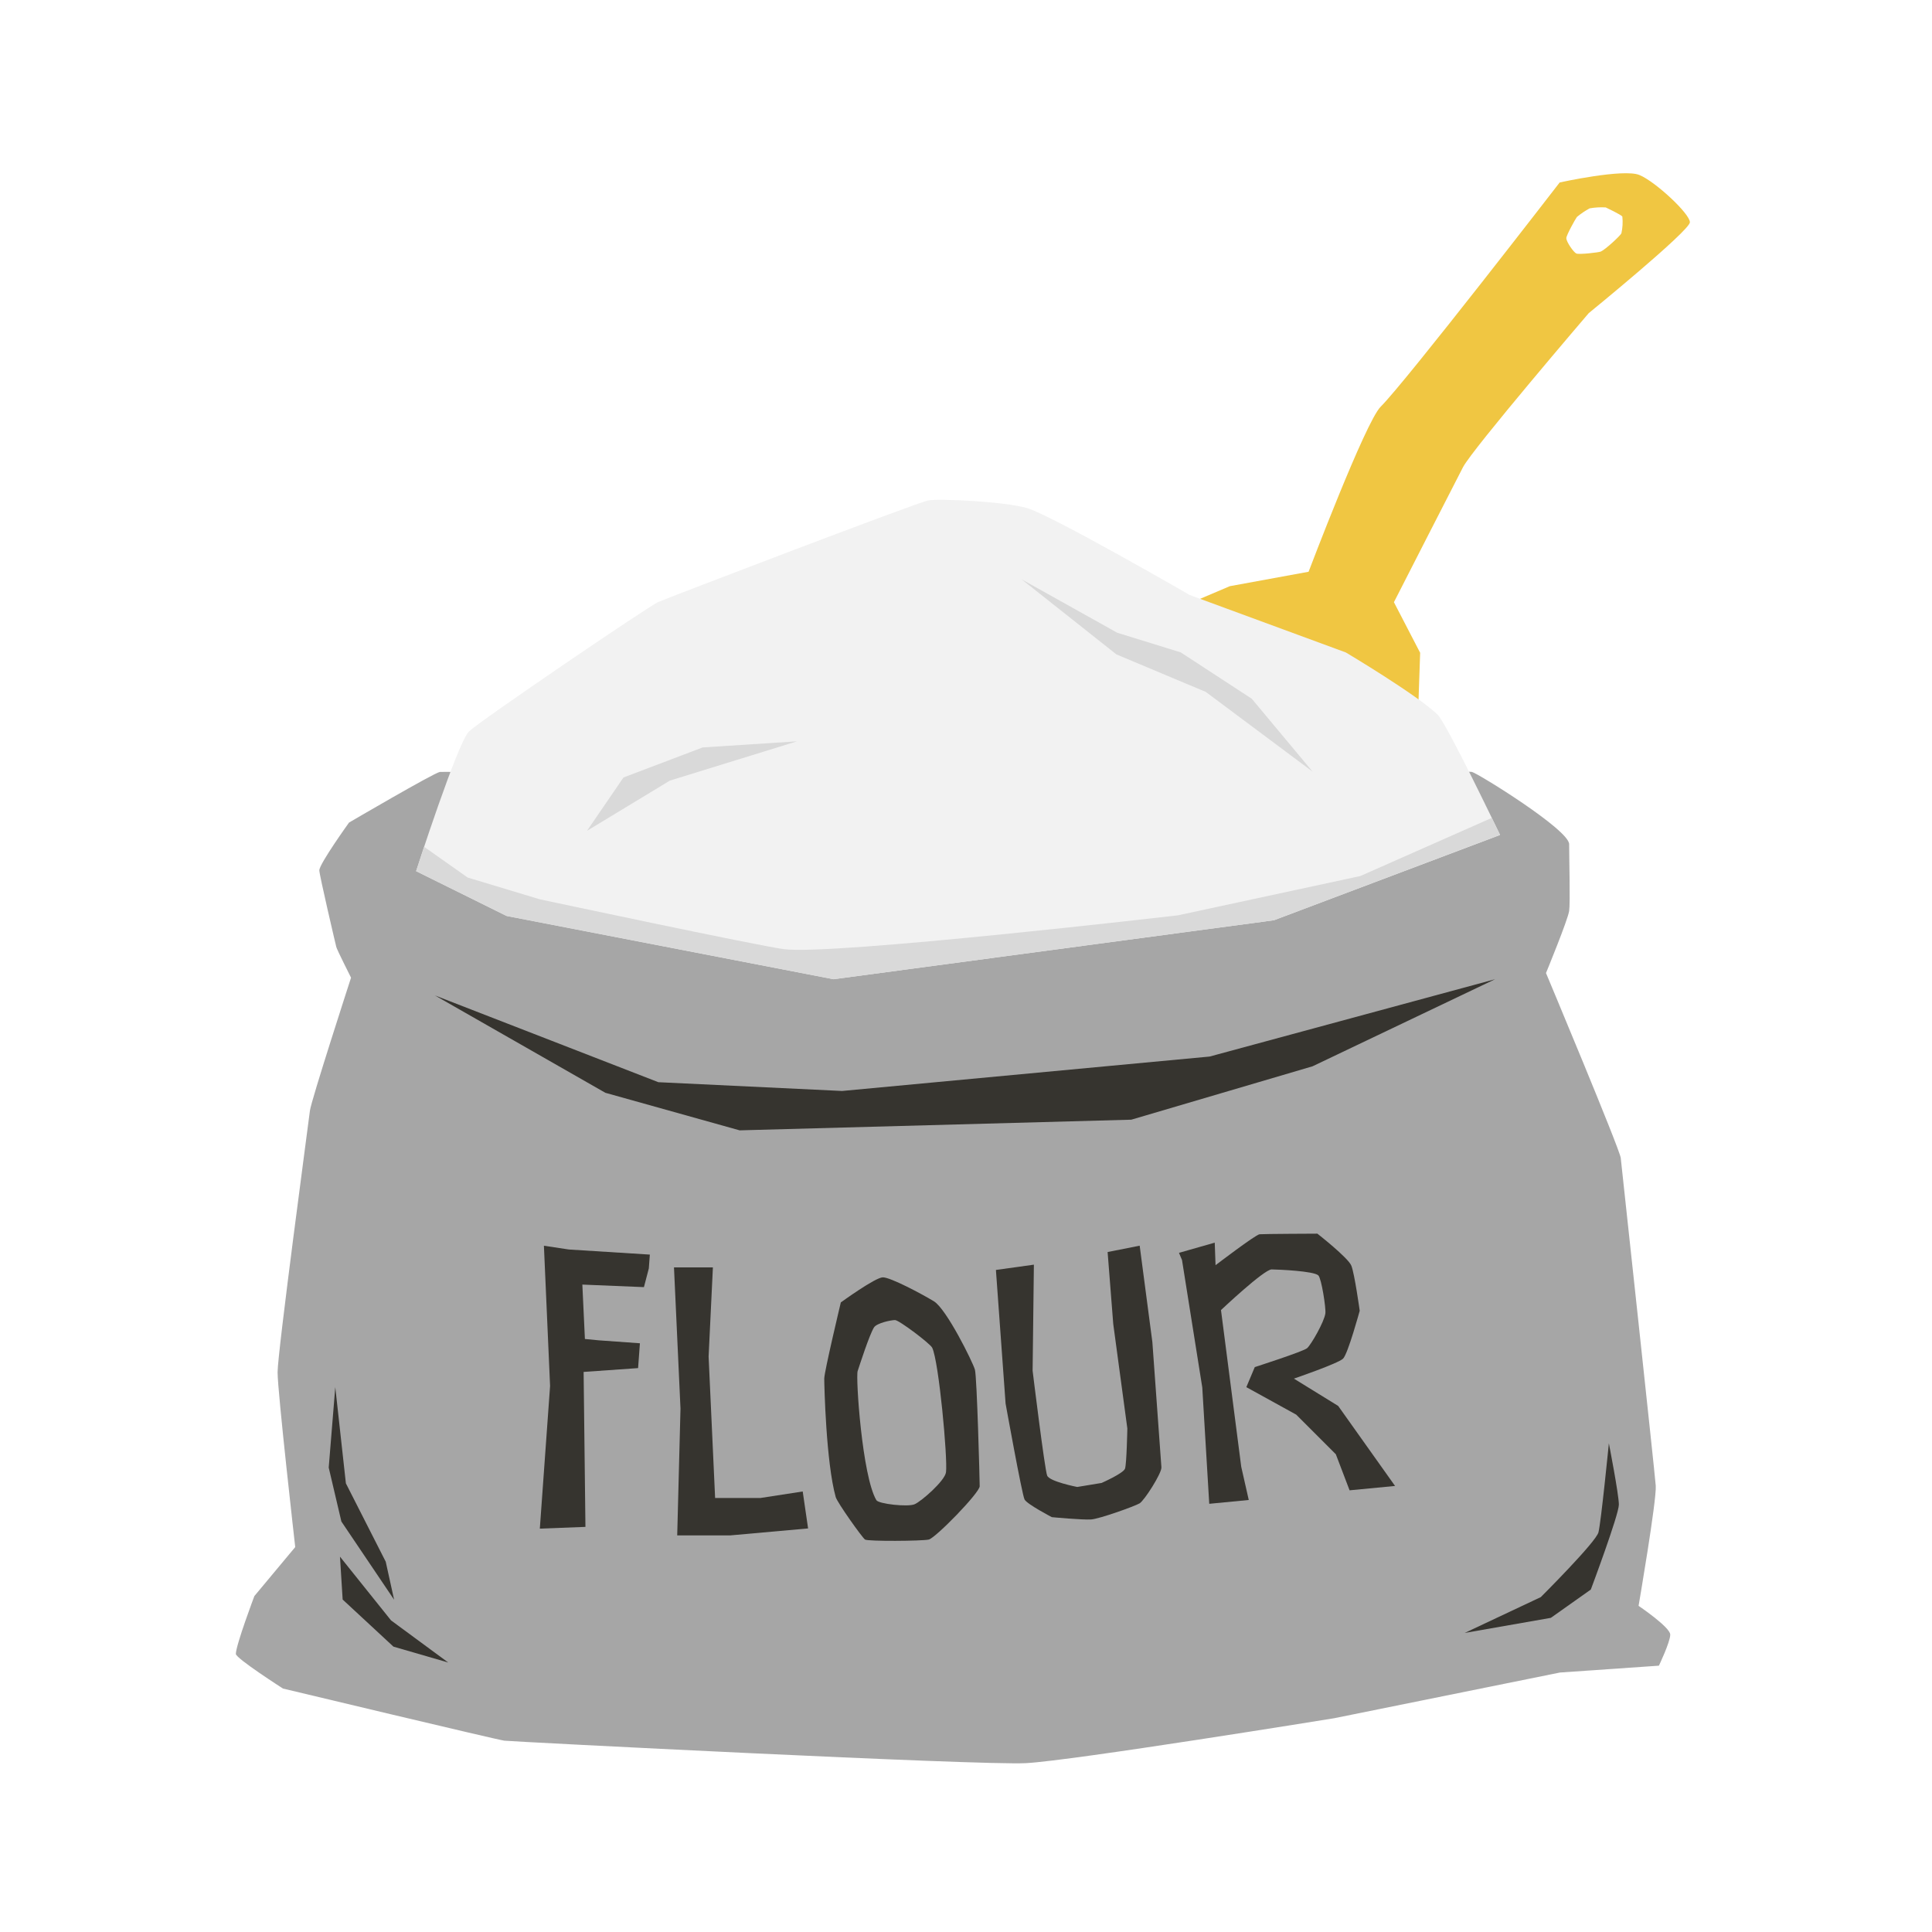
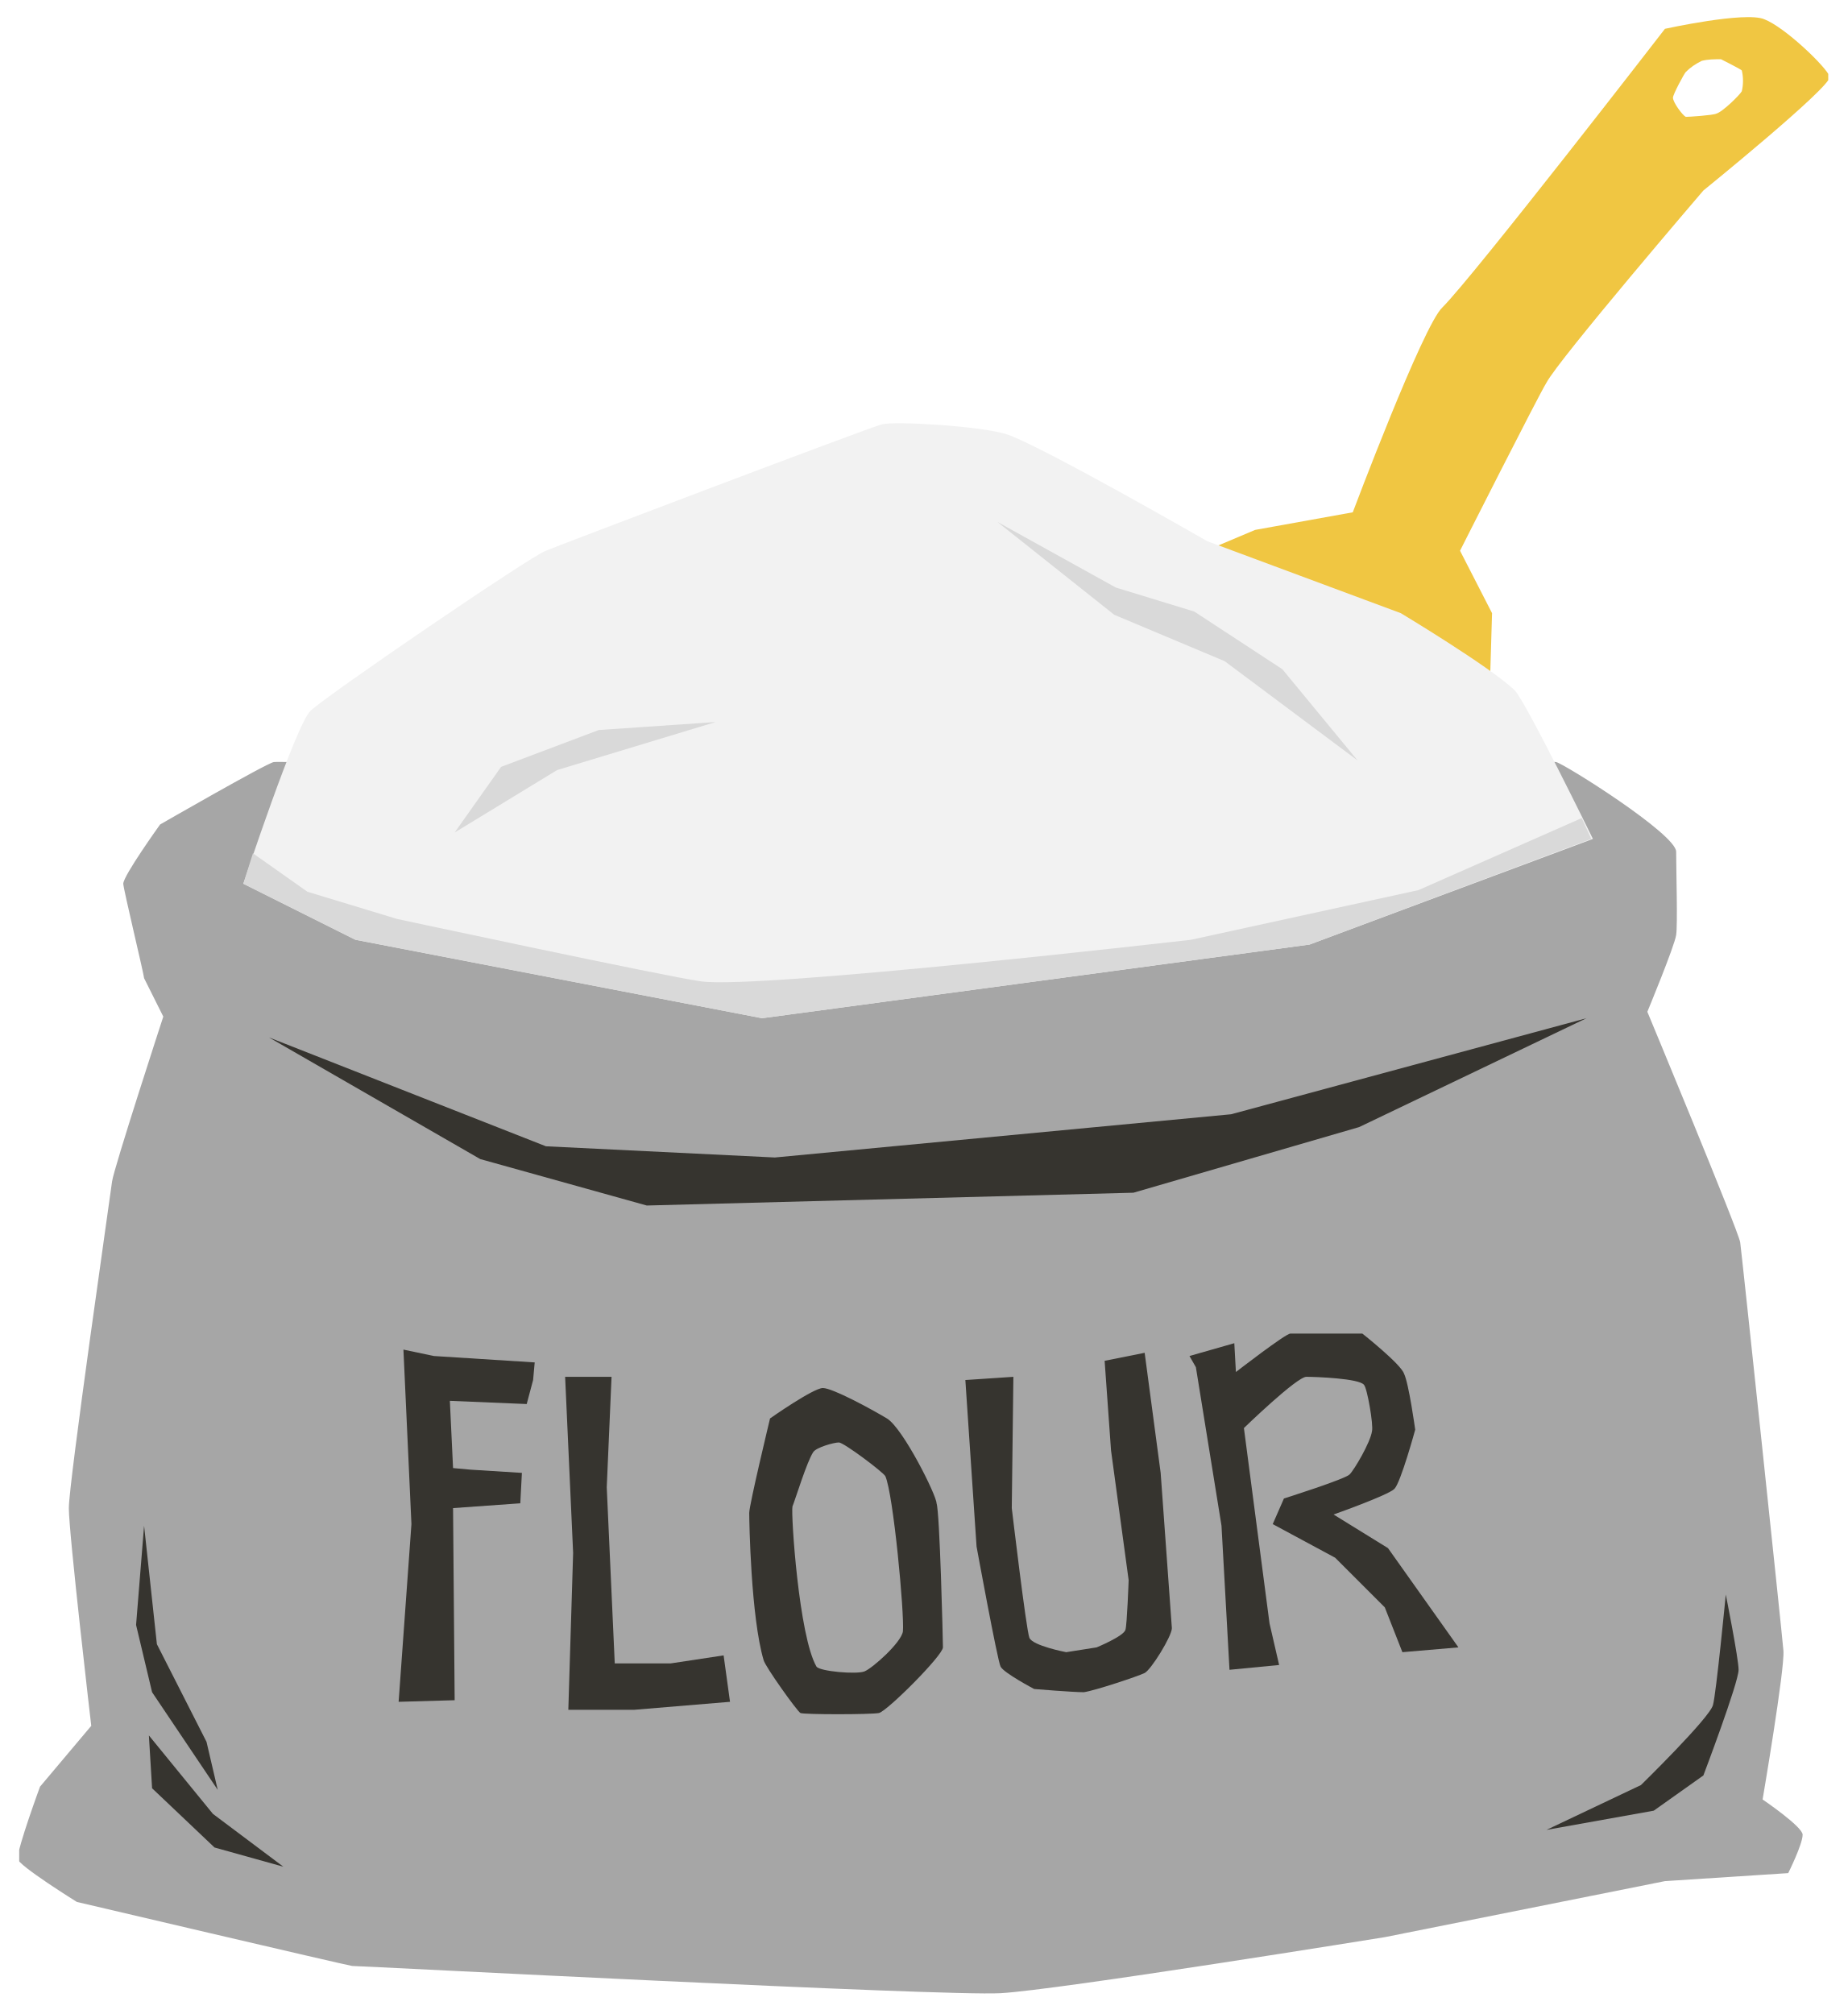
- <svg xmlns="http://www.w3.org/2000/svg" width="150" zoomAndPan="magnify" viewBox="0 0 112.5 112.5" height="150" preserveAspectRatio="xMidYMid meet" version="1.0">
-   <defs>
-     <clipPath id="26b907fb77">
-       <path d="M 13.691 44 L 98 44 L 98 102.809 L 13.691 102.809 Z M 13.691 44 " clip-rule="nonzero" />
+ <svg xmlns="http://www.w3.org/2000/svg" xmlns:xlink="http://www.w3.org/1999/xlink" version="1.1" id="Lager_1" x="0px" y="0px" viewBox="0 0 115.4 125.8" style="enable-background:new 0 0 115.4 125.8;" xml:space="preserve">
+   <style type="text/css">
+ 	.st0{clip-path:url(#SVGID_00000139258276520819922070000003014727993174452150_);}
+ 	.st1{fill:#A6A6A6;}
+ 	.st2{fill:#36342F;}
+ 	.st3{clip-path:url(#SVGID_00000097466163733257906450000017801803894932070799_);}
+ 	.st4{fill:#F0C642;}
+ 	.st5{fill:#F2F2F2;}
+ 	.st6{fill:#D9D9D9;}
+ </style>
+   <g>
+     <defs>
+       <rect id="SVGID_1_" x="1.2" y="46.3" width="112.4" height="78.4" />
+     </defs>
+     <clipPath id="SVGID_00000052083202604035185370000013396137426738016691_">
+       <use xlink:href="#SVGID_1_" style="overflow:visible;" />
    </clipPath>
-     <clipPath id="a090149463">
-       <path d="M 66 10 L 98.441 10 L 98.441 44 L 66 44 Z M 66 10 " clip-rule="nonzero" />
+     <g style="clip-path:url(#SVGID_00000052083202604035185370000013396137426738016691_);">
+       <path class="st1" d="M7.7,55.2c0-0.5,2.3-3.7,2.3-3.7s6.6-3.8,7.1-3.9s43.7,1,46.9,0.7c3.2-0.4,32.7-0.8,33.2-0.7    c0.5,0.1,7.5,4.5,7.5,5.6c0,1.1,0.1,4.6,0,5.2c-0.1,0.7-1.8,4.8-1.8,4.8s5.7,13.7,5.8,14.4c0.1,0.7,2.6,24.3,2.7,25.5    c0.1,1.1-1.3,9.3-1.3,9.3s2.5,1.7,2.5,2.2c0,0.6-0.9,2.4-0.9,2.4l-7.7,0.5L86.5,121c0,0-20.4,3.3-24,3.5    c-3.6,0.2-39.9-1.7-40.5-1.7c-0.6-0.1-17.2-4-17.2-4s-3.7-2.3-3.7-2.7c0-0.7,1.4-4.5,1.4-4.5l3.2-3.8c0,0-1.4-12-1.4-13.6    S6.9,74.6,7,73.8c0.1-0.8,3.2-10.3,3.2-10.3S9.1,61.3,9,61.1C9,60.9,7.7,55.5,7.7,55.2z" />
+     </g>
+   </g>
+   <path class="st2" d="M34.1,71.6l14.3,0.7l28.5-2.7l22.2-6l-14.2,6.8l-14.1,4.1l-30.4,0.8l-10.4-2.9l-13.2-7.6L34.1,71.6z" />
+   <path class="st2" d="M25.2,84.3l0.5,10.9l-0.8,11.1l3.5-0.1l-0.1-12l4.2-0.3l0.1-1.9l-3.2-0.2l-1.1-0.1l-0.2-4.2l4.8,0.2l0.4-1.5  l0.1-1.1l-6.3-0.4L25.2,84.3z" />
+   <path class="st2" d="M35.3,86l0.5,11l-0.3,9.8h4.1l6-0.5l-0.4-2.9l-3.3,0.5h-3.5l-0.5-11l0.3-6.9H35.3z" />
+   <path class="st2" d="M55.4,88.6c-1-0.6-3.4-1.9-4-1.9c-0.6,0-3.3,1.9-3.3,1.9s-1.3,5.4-1.3,5.9c0,0.5,0.1,6.5,0.9,9.2  c0.1,0.4,2.1,3.2,2.3,3.3c0.2,0.1,4.4,0.1,4.9,0c0.5-0.1,4-3.6,4-4.1c0-0.5-0.2-8.5-0.4-9C58.5,93.4,56.4,89.2,55.4,88.6z   M56.4,101.9c-0.1,0.7-1.9,2.3-2.4,2.5c-0.5,0.2-2.8,0-3-0.3c-1.1-1.9-1.6-9.5-1.5-10c0.2-0.5,0.9-2.8,1.3-3.4  c0.2-0.3,1.3-0.6,1.6-0.6s2.7,1.8,2.9,2.1C55.8,93.3,56.5,100.8,56.4,101.9z" />
+   <path class="st2" d="M60.3,86.2L61,96.6c0,0,1.3,7.1,1.5,7.5c0.2,0.4,2.1,1.4,2.1,1.4s2.4,0.2,3.1,0.2c0.7-0.1,3.4-1,3.8-1.2  c0.4-0.2,1.7-2.3,1.7-2.8l-0.7-9.7l-1-7.5l-2.5,0.5l0.4,5.6l1.1,8.1c0,0-0.1,2.8-0.2,3.1c-0.1,0.4-1.8,1.1-1.8,1.1l-1.9,0.3  c0,0-2.1-0.4-2.3-0.9c-0.2-0.5-1.1-8.1-1.1-8.1l0.1-8.2L60.3,86.2z" />
+   <path class="st2" d="M74.7,85.4l1.6,9.9l0.5,9l3.1-0.3l-0.6-2.6l-1.6-12.2c0,0,3.3-3.2,3.9-3.2c0.6,0,3.3,0.1,3.6,0.5  c0.2,0.2,0.6,2.5,0.5,2.9c-0.1,0.7-1.1,2.4-1.4,2.7c-0.3,0.3-4.1,1.5-4.1,1.5l-0.7,1.6l3.9,2.1l3.1,3.1l1.1,2.8l3.5-0.3l-4.4-6.2  l-3.4-2.1c0,0,3.4-1.2,3.8-1.6c0.4-0.4,1.3-3.7,1.3-3.7s-0.4-2.9-0.7-3.5c-0.2-0.6-2.6-2.5-2.6-2.5s-4.2,0-4.5,0s-3.4,2.4-3.4,2.4  l-0.1-1.8l-2.8,0.8L74.7,85.4z" />
+   <g>
+     <defs>
+       <rect id="SVGID_00000055688878953850284870000013150654605373169059_" x="70.9" y="0.9" width="43.3" height="45.3" />
+     </defs>
+     <clipPath id="SVGID_00000168819963008602779570000002113069322596126367_">
+       <use xlink:href="#SVGID_00000055688878953850284870000013150654605373169059_" style="overflow:visible;" />
    </clipPath>
-   </defs>
-   <g clip-path="url(#26b907fb77)">
-     <path fill="#a6a6a6" d="M 18.594 50.676 C 18.605 50.289 20.324 47.898 20.324 47.898 C 20.324 47.898 25.238 45.02 25.613 44.949 C 25.988 44.879 58.379 45.715 60.805 45.438 C 63.23 45.156 85.363 44.859 85.711 44.949 C 86.062 45.035 91.371 48.316 91.371 49.156 C 91.371 49.996 91.441 52.59 91.371 53.047 C 91.289 53.586 90.023 56.66 90.023 56.66 C 90.023 56.66 94.32 66.914 94.375 67.426 C 94.43 67.941 96.352 85.68 96.414 86.516 C 96.473 87.348 95.414 93.508 95.414 93.508 C 95.414 93.508 97.258 94.754 97.258 95.184 C 97.258 95.613 96.598 96.992 96.598 96.992 L 90.836 97.391 L 77.695 100.051 C 77.695 100.051 62.414 102.531 59.73 102.668 C 57.047 102.809 29.797 101.414 29.367 101.359 C 28.934 101.305 16.477 98.324 16.477 98.324 C 16.477 98.324 13.734 96.566 13.734 96.309 C 13.734 95.797 14.812 92.938 14.812 92.938 L 17.191 90.086 C 17.191 90.086 16.164 81.051 16.164 79.902 C 16.164 78.754 17.98 65.238 18.047 64.676 C 18.109 64.113 20.441 56.93 20.441 56.93 C 20.441 56.93 19.617 55.297 19.582 55.141 C 19.543 54.988 18.586 50.918 18.594 50.676 Z M 18.594 50.676 " fill-opacity="1" fill-rule="nonzero" />
+     <g style="clip-path:url(#SVGID_00000168819963008602779570000002113069322596126367_);">
+       <path class="st4" d="M110.2,1.2C109,0.7,104,1.8,104,1.8S92.1,17.2,90.1,19.2C88.9,20.3,84.5,32,84.5,32l-6.1,1.1L72,35.8L93,45    l0.2-6.7l-2-3.9c0,0,4.9-9.7,5.4-10.5c0.8-1.5,9.8-12,9.8-12s7.9-6.4,7.9-7.1C114.1,4.2,111.5,1.7,110.2,1.2z M108.8,5.7    c-0.1,0.2-1.2,1.3-1.6,1.4c-0.2,0.1-1.7,0.2-1.9,0.2c-0.2-0.1-0.8-0.9-0.8-1.2c0-0.2,0.7-1.5,0.8-1.6c0.3-0.3,0.6-0.5,1-0.7    c0.4-0.1,0.8-0.1,1.2-0.1c0,0,1.2,0.6,1.3,0.7C108.9,4.8,108.9,5.3,108.8,5.7z" />
+     </g>
  </g>
-   <path fill="#36342f" d="M 38.336 63.016 L 49.035 63.527 L 70.434 61.523 L 87.059 57.02 L 76.43 62.09 L 65.875 65.199 L 43.07 65.82 L 35.25 63.633 L 25.328 57.965 Z M 38.336 63.016 " fill-opacity="1" fill-rule="nonzero" />
-   <path fill="#36342f" d="M 31.672 72.539 L 32.031 80.707 L 31.434 89.012 L 34.09 88.91 L 33.984 79.887 L 37.156 79.664 L 37.262 78.219 L 34.871 78.047 L 34.059 77.969 L 33.91 74.801 L 37.496 74.949 L 37.781 73.859 L 37.84 73.055 L 33.125 72.758 Z M 31.672 72.539 " fill-opacity="1" fill-rule="nonzero" />
-   <path fill="#36342f" d="M 39.246 73.801 L 39.625 82.023 L 39.434 89.406 L 42.52 89.406 L 47.055 89 L 46.742 86.848 L 44.285 87.227 L 41.641 87.227 L 41.262 78.992 L 41.512 73.801 Z M 39.246 73.801 " fill-opacity="1" fill-rule="nonzero" />
-   <path fill="#36342f" d="M 54.379 75.773 C 53.645 75.328 51.852 74.379 51.41 74.379 C 50.969 74.379 48.961 75.84 48.961 75.84 C 48.961 75.84 47.996 79.879 47.996 80.273 C 47.996 80.668 48.102 85.172 48.664 87.176 C 48.754 87.492 50.207 89.539 50.371 89.648 C 50.531 89.758 53.684 89.738 54.082 89.648 C 54.48 89.555 57.047 86.922 57.047 86.543 C 57.047 86.168 56.887 80.184 56.77 79.758 C 56.652 79.332 55.117 76.219 54.379 75.773 Z M 55.086 85.723 C 55.027 86.223 53.656 87.418 53.262 87.59 C 52.871 87.766 51.16 87.574 51.031 87.355 C 50.203 85.957 49.82 80.203 49.941 79.836 C 50.066 79.465 50.617 77.742 50.891 77.297 C 51.055 77.039 51.883 76.867 52.117 76.867 C 52.352 76.867 54.168 78.242 54.281 78.477 C 54.668 79.258 55.188 84.914 55.086 85.723 Z M 55.086 85.723 " fill-opacity="1" fill-rule="nonzero" />
-   <path fill="#36342f" d="M 57.992 73.949 L 58.555 81.727 C 58.555 81.727 59.512 87.039 59.66 87.316 C 59.809 87.594 61.25 88.344 61.25 88.344 C 61.25 88.344 63.035 88.512 63.539 88.477 C 64.043 88.438 66.09 87.703 66.359 87.539 C 66.633 87.379 67.648 85.789 67.629 85.445 L 67.102 78.148 L 66.363 72.535 L 64.496 72.906 L 64.824 77.094 L 65.645 83.18 C 65.645 83.18 65.605 85.254 65.508 85.523 C 65.406 85.797 64.145 86.352 64.145 86.352 L 62.727 86.586 C 62.727 86.586 61.117 86.273 60.977 85.926 C 60.832 85.578 60.129 79.816 60.129 79.816 L 60.203 73.641 Z M 57.992 73.949 " fill-opacity="1" fill-rule="nonzero" />
-   <path fill="#36342f" d="M 68.828 73.371 L 70.008 80.789 L 70.414 87.566 L 72.715 87.344 L 72.277 85.41 L 71.098 76.285 C 71.098 76.285 73.609 73.914 74.047 73.918 C 74.48 73.926 76.5 74.012 76.766 74.266 C 76.949 74.438 77.215 76.164 77.176 76.477 C 77.109 76.977 76.34 78.309 76.113 78.504 C 75.891 78.699 73.066 79.605 73.066 79.605 L 72.574 80.773 L 75.48 82.375 L 77.785 84.68 L 78.586 86.781 L 81.234 86.527 L 77.922 81.867 L 75.344 80.277 C 75.344 80.277 77.922 79.395 78.207 79.113 C 78.492 78.832 79.176 76.324 79.176 76.324 C 79.176 76.324 78.875 74.156 78.688 73.699 C 78.504 73.238 76.711 71.836 76.711 71.836 C 76.711 71.836 73.578 71.848 73.344 71.871 C 73.109 71.895 70.781 73.672 70.781 73.672 L 70.734 72.359 L 68.652 72.953 Z M 68.828 73.371 " fill-opacity="1" fill-rule="nonzero" />
-   <g clip-path="url(#a090149463)">
-     <path fill="#f0c642" d="M 95.465 10.191 C 94.531 9.805 90.82 10.625 90.82 10.625 C 90.82 10.625 81.895 22.188 80.395 23.684 C 79.508 24.566 76.199 33.293 76.199 33.293 L 71.613 34.133 L 66.828 36.168 L 82.523 43.055 L 82.695 38.012 L 81.168 35.066 C 81.168 35.066 84.867 27.82 85.191 27.203 C 85.766 26.113 92.512 18.234 92.512 18.234 C 92.512 18.234 98.402 13.434 98.402 12.941 C 98.402 12.445 96.398 10.578 95.465 10.191 Z M 94.414 13.586 C 94.355 13.723 93.484 14.531 93.215 14.648 C 93.086 14.703 91.953 14.832 91.789 14.762 C 91.629 14.688 91.203 14.082 91.207 13.863 C 91.207 13.699 91.746 12.727 91.824 12.633 C 92.055 12.441 92.301 12.277 92.562 12.133 C 92.875 12.078 93.188 12.059 93.5 12.078 C 93.5 12.078 94.422 12.512 94.469 12.613 C 94.504 12.941 94.484 13.266 94.414 13.586 Z M 94.414 13.586 " fill-opacity="1" fill-rule="nonzero" />
-   </g>
-   <path fill="#f2f2f2" d="M 27.312 42.59 C 27.992 41.941 37.699 35.348 38.309 35.066 C 38.828 34.828 53.426 29.254 54.043 29.141 C 54.66 29.023 58.508 29.199 59.816 29.59 C 61.289 30.031 69.273 34.645 69.273 34.645 L 78.367 37.992 C 78.367 37.992 82.492 40.445 83.707 41.609 C 84.246 42.129 87.348 48.621 87.348 48.621 L 74.18 53.586 L 48.535 57.02 L 29.5 53.336 L 24.23 50.727 C 24.23 50.727 26.652 43.211 27.312 42.59 Z M 27.312 42.59 " fill-opacity="1" fill-rule="nonzero" />
-   <path fill="#d9d9d9" d="M 59.488 33.734 L 65.055 36.844 L 68.754 37.988 L 72.891 40.688 L 76.43 44.93 L 70.211 40.289 L 65.008 38.105 Z M 59.488 33.734 " fill-opacity="1" fill-rule="nonzero" />
-   <path fill="#d9d9d9" d="M 36.305 45.273 L 40.914 43.523 L 46.41 43.168 L 39.008 45.453 L 34.18 48.379 Z M 36.305 45.273 " fill-opacity="1" fill-rule="nonzero" />
-   <path fill="#d9d9d9" d="M 24.23 50.727 L 24.695 49.309 L 27.23 51.098 L 31.434 52.367 C 31.434 52.367 44.07 55.062 45.656 55.27 C 48.441 55.641 68.582 53.301 68.582 53.301 L 79.211 51.012 L 86.867 47.625 L 87.348 48.613 L 74.18 53.586 L 48.535 57.02 L 29.5 53.336 Z M 24.23 50.727 " fill-opacity="1" fill-rule="nonzero" />
-   <path fill="#36342f" d="M 19.797 90.645 L 22.77 94.355 L 26.102 96.809 L 22.91 95.883 L 19.953 93.141 Z M 19.797 90.645 " fill-opacity="1" fill-rule="nonzero" />
-   <path fill="#36342f" d="M 93.684 84.043 C 93.684 84.043 93.227 88.66 93.078 89.227 C 92.934 89.797 89.719 93 89.719 93 L 85.289 95.086 L 90.305 94.207 L 92.633 92.559 C 92.633 92.559 94.266 88.207 94.266 87.613 C 94.266 87.023 93.684 84.043 93.684 84.043 Z M 93.684 84.043 " fill-opacity="1" fill-rule="nonzero" />
-   <path fill="#36342f" d="M 19.141 85.457 L 19.879 88.598 L 22.949 93.152 L 22.461 90.938 L 20.141 86.375 L 19.523 80.773 Z M 19.141 85.457 " fill-opacity="1" fill-rule="nonzero" />
+   <path class="st5" d="M19.4,44.4c0.9-0.9,13.8-9.7,14.7-10c0.7-0.3,20.2-7.7,21-7.9c0.8-0.2,6,0.1,7.7,0.6c2,0.6,12.6,6.7,12.6,6.7  l12.1,4.5c0,0,5.5,3.3,7.1,4.8c0.7,0.7,4.9,9.3,4.9,9.3L81.8,59l-34.2,4.6l-25.4-4.9l-7-3.5C15.2,55.2,18.5,45.2,19.4,44.4z" />
+   <path class="st6" d="M62.3,32.6l7.4,4.1l4.9,1.5l5.5,3.6l4.7,5.7l-8.3-6.2l-6.9-2.9L62.3,32.6z" />
+   <path class="st6" d="M31.3,47.9l6.1-2.3l7.3-0.5l-9.9,3l-6.4,3.9L31.3,47.9z" />
+   <path class="st6" d="M15.2,55.2l0.6-1.9l3.4,2.4l5.6,1.7c0,0,16.8,3.6,19,3.9c3.7,0.5,30.6-2.6,30.6-2.6l14.2-3.1l10.2-4.5l0.6,1.3  L81.8,59l-34.2,4.6l-25.4-4.9L15.2,55.2z" />
+   <path class="st2" d="M9.3,108.4l4,4.9l4.4,3.3l-4.3-1.2l-3.9-3.7L9.3,108.4z" />
+   <path class="st2" d="M107.8,99.6c0,0-0.6,6.2-0.8,6.9c-0.2,0.8-4.5,5-4.5,5l-5.9,2.8l6.7-1.2l3.1-2.2c0,0,2.2-5.8,2.2-6.6  C108.6,103.6,107.8,99.6,107.8,99.6z" />
+   <path class="st2" d="M8.5,101.5l1,4.2l4.1,6.1l-0.7-3l-3.1-6.1L9,95.3L8.5,101.5z" />
</svg>
